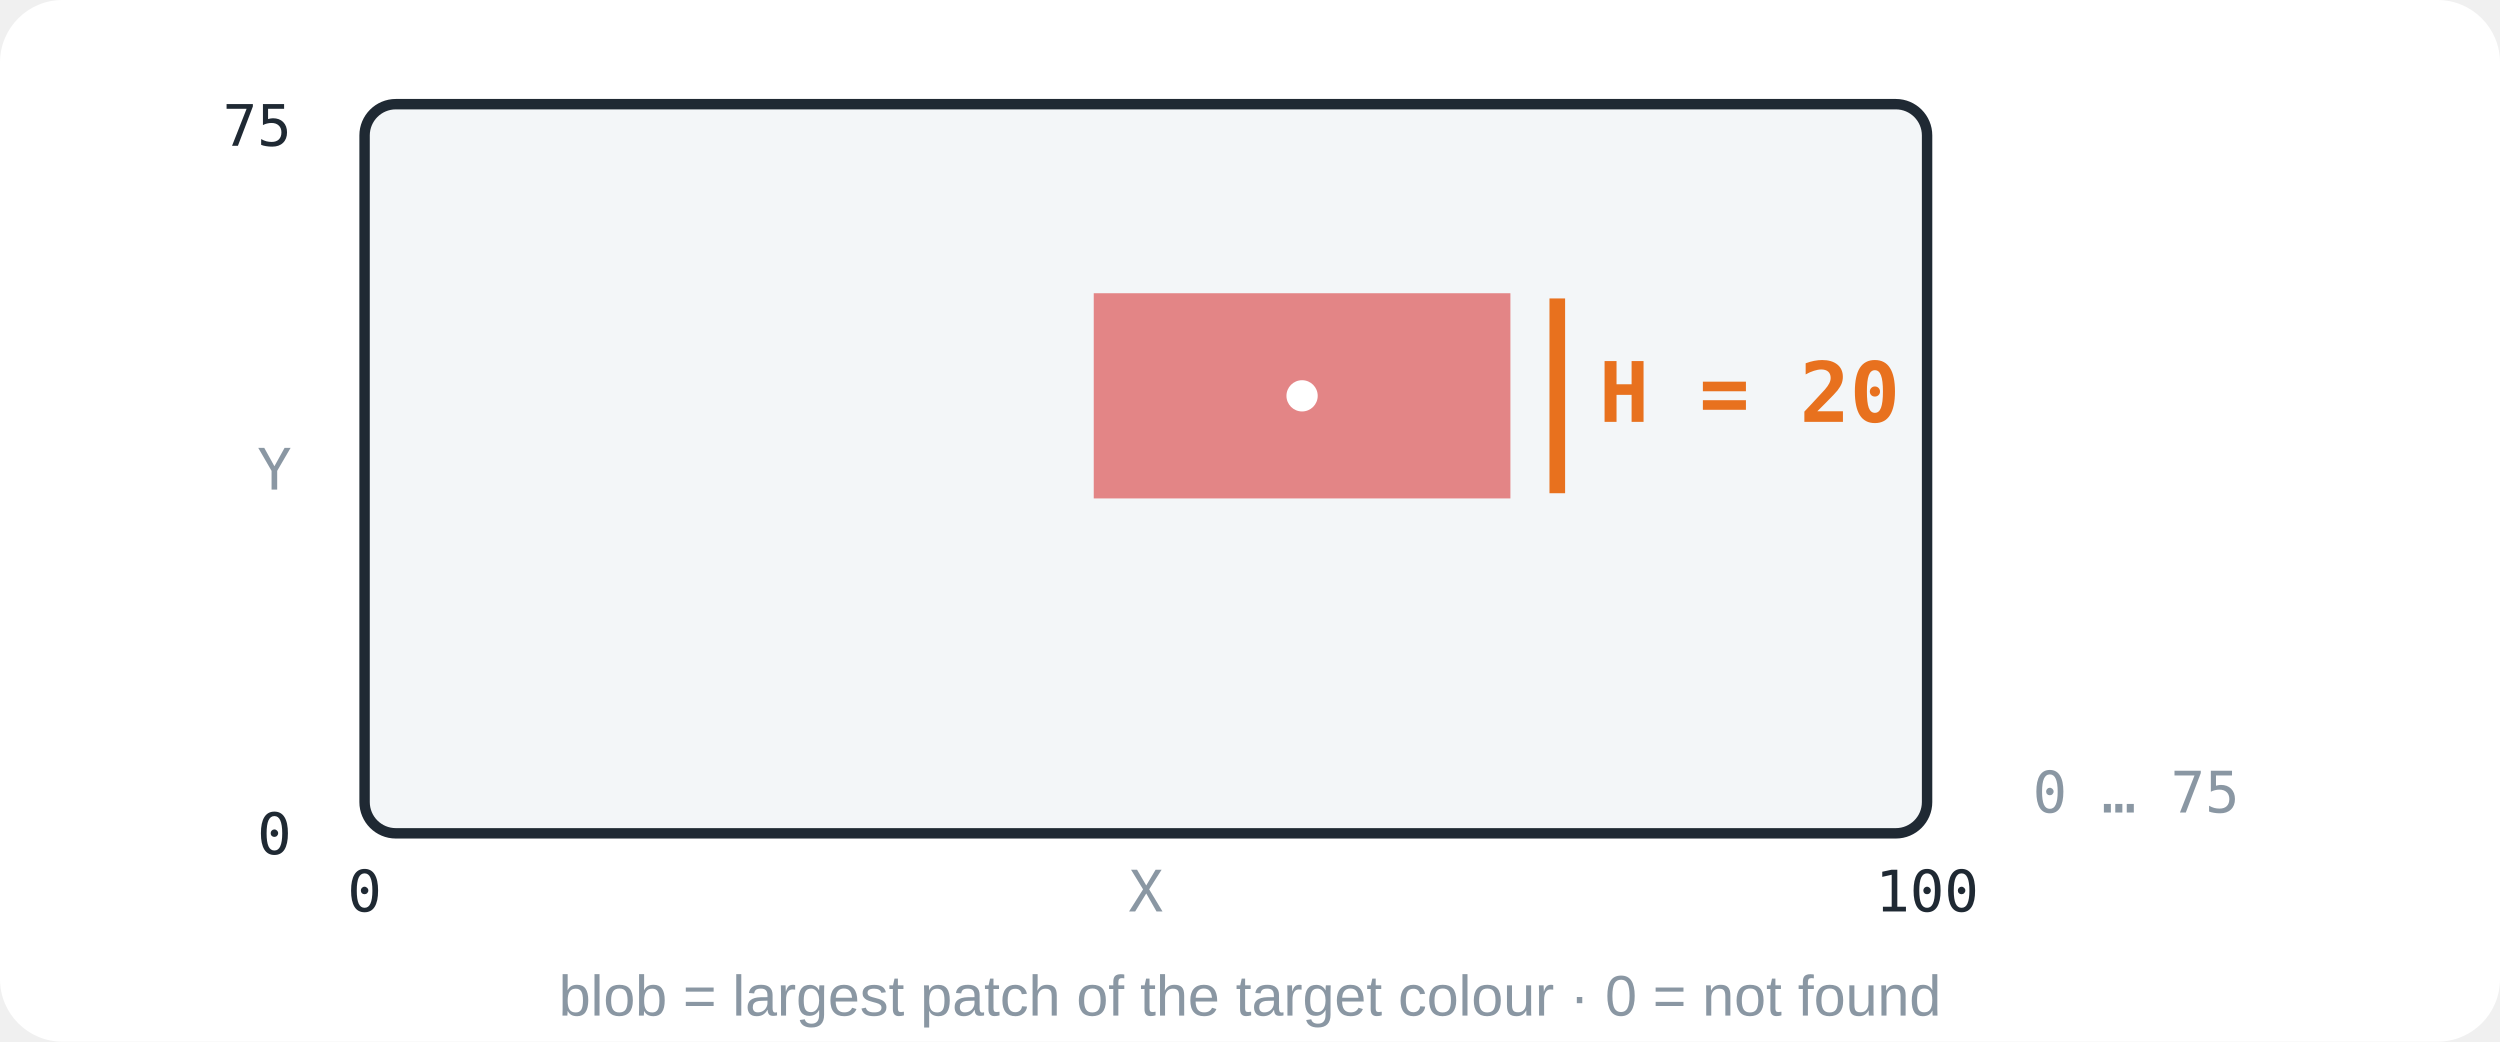
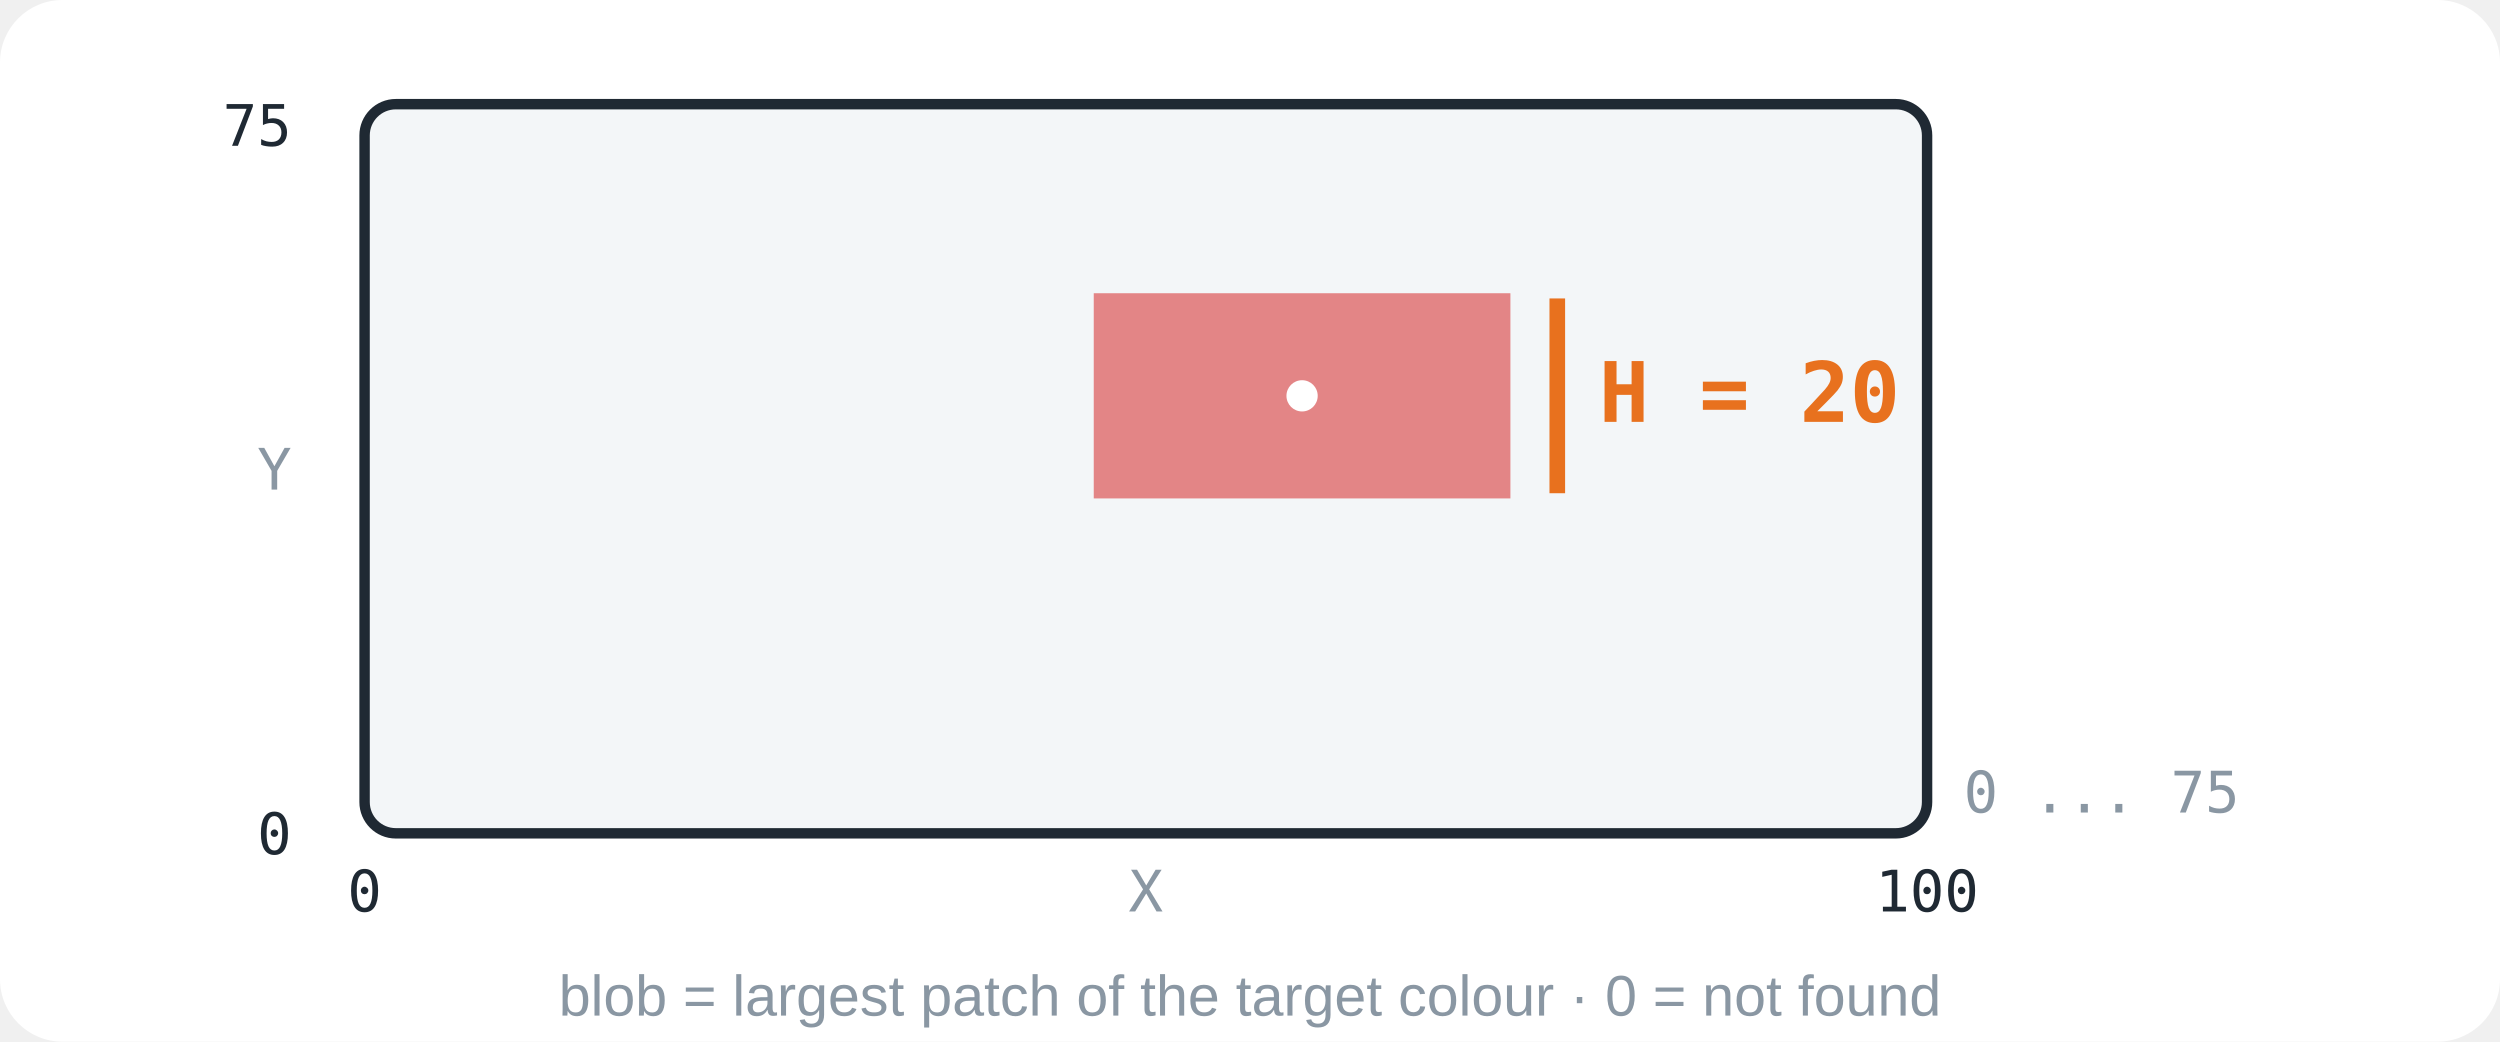
<svg xmlns="http://www.w3.org/2000/svg" viewBox="0 0 480 200" width="480" height="200" role="img" font-family="Nunito, &quot;Segoe UI&quot;, Arial, sans-serif">
  <rect width="480" height="200" rx="12" fill="#ffffff" />
  <defs>
    <marker id="ar" markerWidth="8" markerHeight="8" refX="7" refY="4" orient="auto" markerUnits="userSpaceOnUse">
      <path d="M0 0 L8 4 L0 8 Z" fill="#1f2933" />
    </marker>
    <marker id="arw" markerWidth="8" markerHeight="8" refX="7" refY="4" orient="auto" markerUnits="userSpaceOnUse">
      <path d="M0 0 L8 4 L0 8 Z" fill="#E8711E" />
    </marker>
    <marker id="arb" markerWidth="8" markerHeight="8" refX="7" refY="4" orient="auto" markerUnits="userSpaceOnUse">
      <path d="M0 0 L8 4 L0 8 Z" fill="#0ABAB5" />
    </marker>
  </defs>
  <rect x="70" y="20" width="300" height="140" rx="6" fill="#f3f6f8" stroke="#1f2933" stroke-width="2" />
  <rect x="211" y="57.3" width="78" height="37.4" fill="#D62828" opacity="0.55" stroke="#D62828" stroke-width="2" />
  <circle cx="250" cy="76" r="3" fill="#fff" />
  <text x="70" y="175" font-size="11" fill="#1f2933" text-anchor="middle" font-family="&quot;JetBrains Mono&quot;, Consolas, monospace">0</text>
  <text x="370" y="175" font-size="11" fill="#1f2933" text-anchor="middle" font-family="&quot;JetBrains Mono&quot;, Consolas, monospace">100</text>
  <text x="220" y="175" font-size="11" fill="#8a97a3" text-anchor="middle" font-family="&quot;JetBrains Mono&quot;, Consolas, monospace">X</text>
  <text x="56" y="164" font-size="11" fill="#1f2933" text-anchor="end" font-family="&quot;JetBrains Mono&quot;, Consolas, monospace">0</text>
  <text x="56" y="28" font-size="11" fill="#1f2933" text-anchor="end" font-family="&quot;JetBrains Mono&quot;, Consolas, monospace">75</text>
  <text x="56" y="94" font-size="11" fill="#8a97a3" text-anchor="end" font-family="&quot;JetBrains Mono&quot;, Consolas, monospace">Y</text>
  <line x1="299" y1="57.3" x2="299" y2="94.7" stroke="#E8711E" stroke-width="3" />
  <text x="307" y="81" font-size="16" fill="#E8711E" text-anchor="start" font-family="&quot;JetBrains Mono&quot;, Consolas, monospace" font-weight="700">H = 20</text>
-   <text x="430" y="156" font-size="11" fill="#8a97a3" text-anchor="end" font-family="&quot;JetBrains Mono&quot;, Consolas, monospace">0 … 75</text>
+   <text x="430" y="156" font-size="11" fill="#8a97a3" text-anchor="end" font-family="&quot;JetBrains Mono&quot;, Consolas, monospace">0  ...  75</text>
  <text x="240" y="195" font-size="11" fill="#8a97a3" text-anchor="middle">blob = largest patch of the target colour · 0 = not found</text>
</svg>
